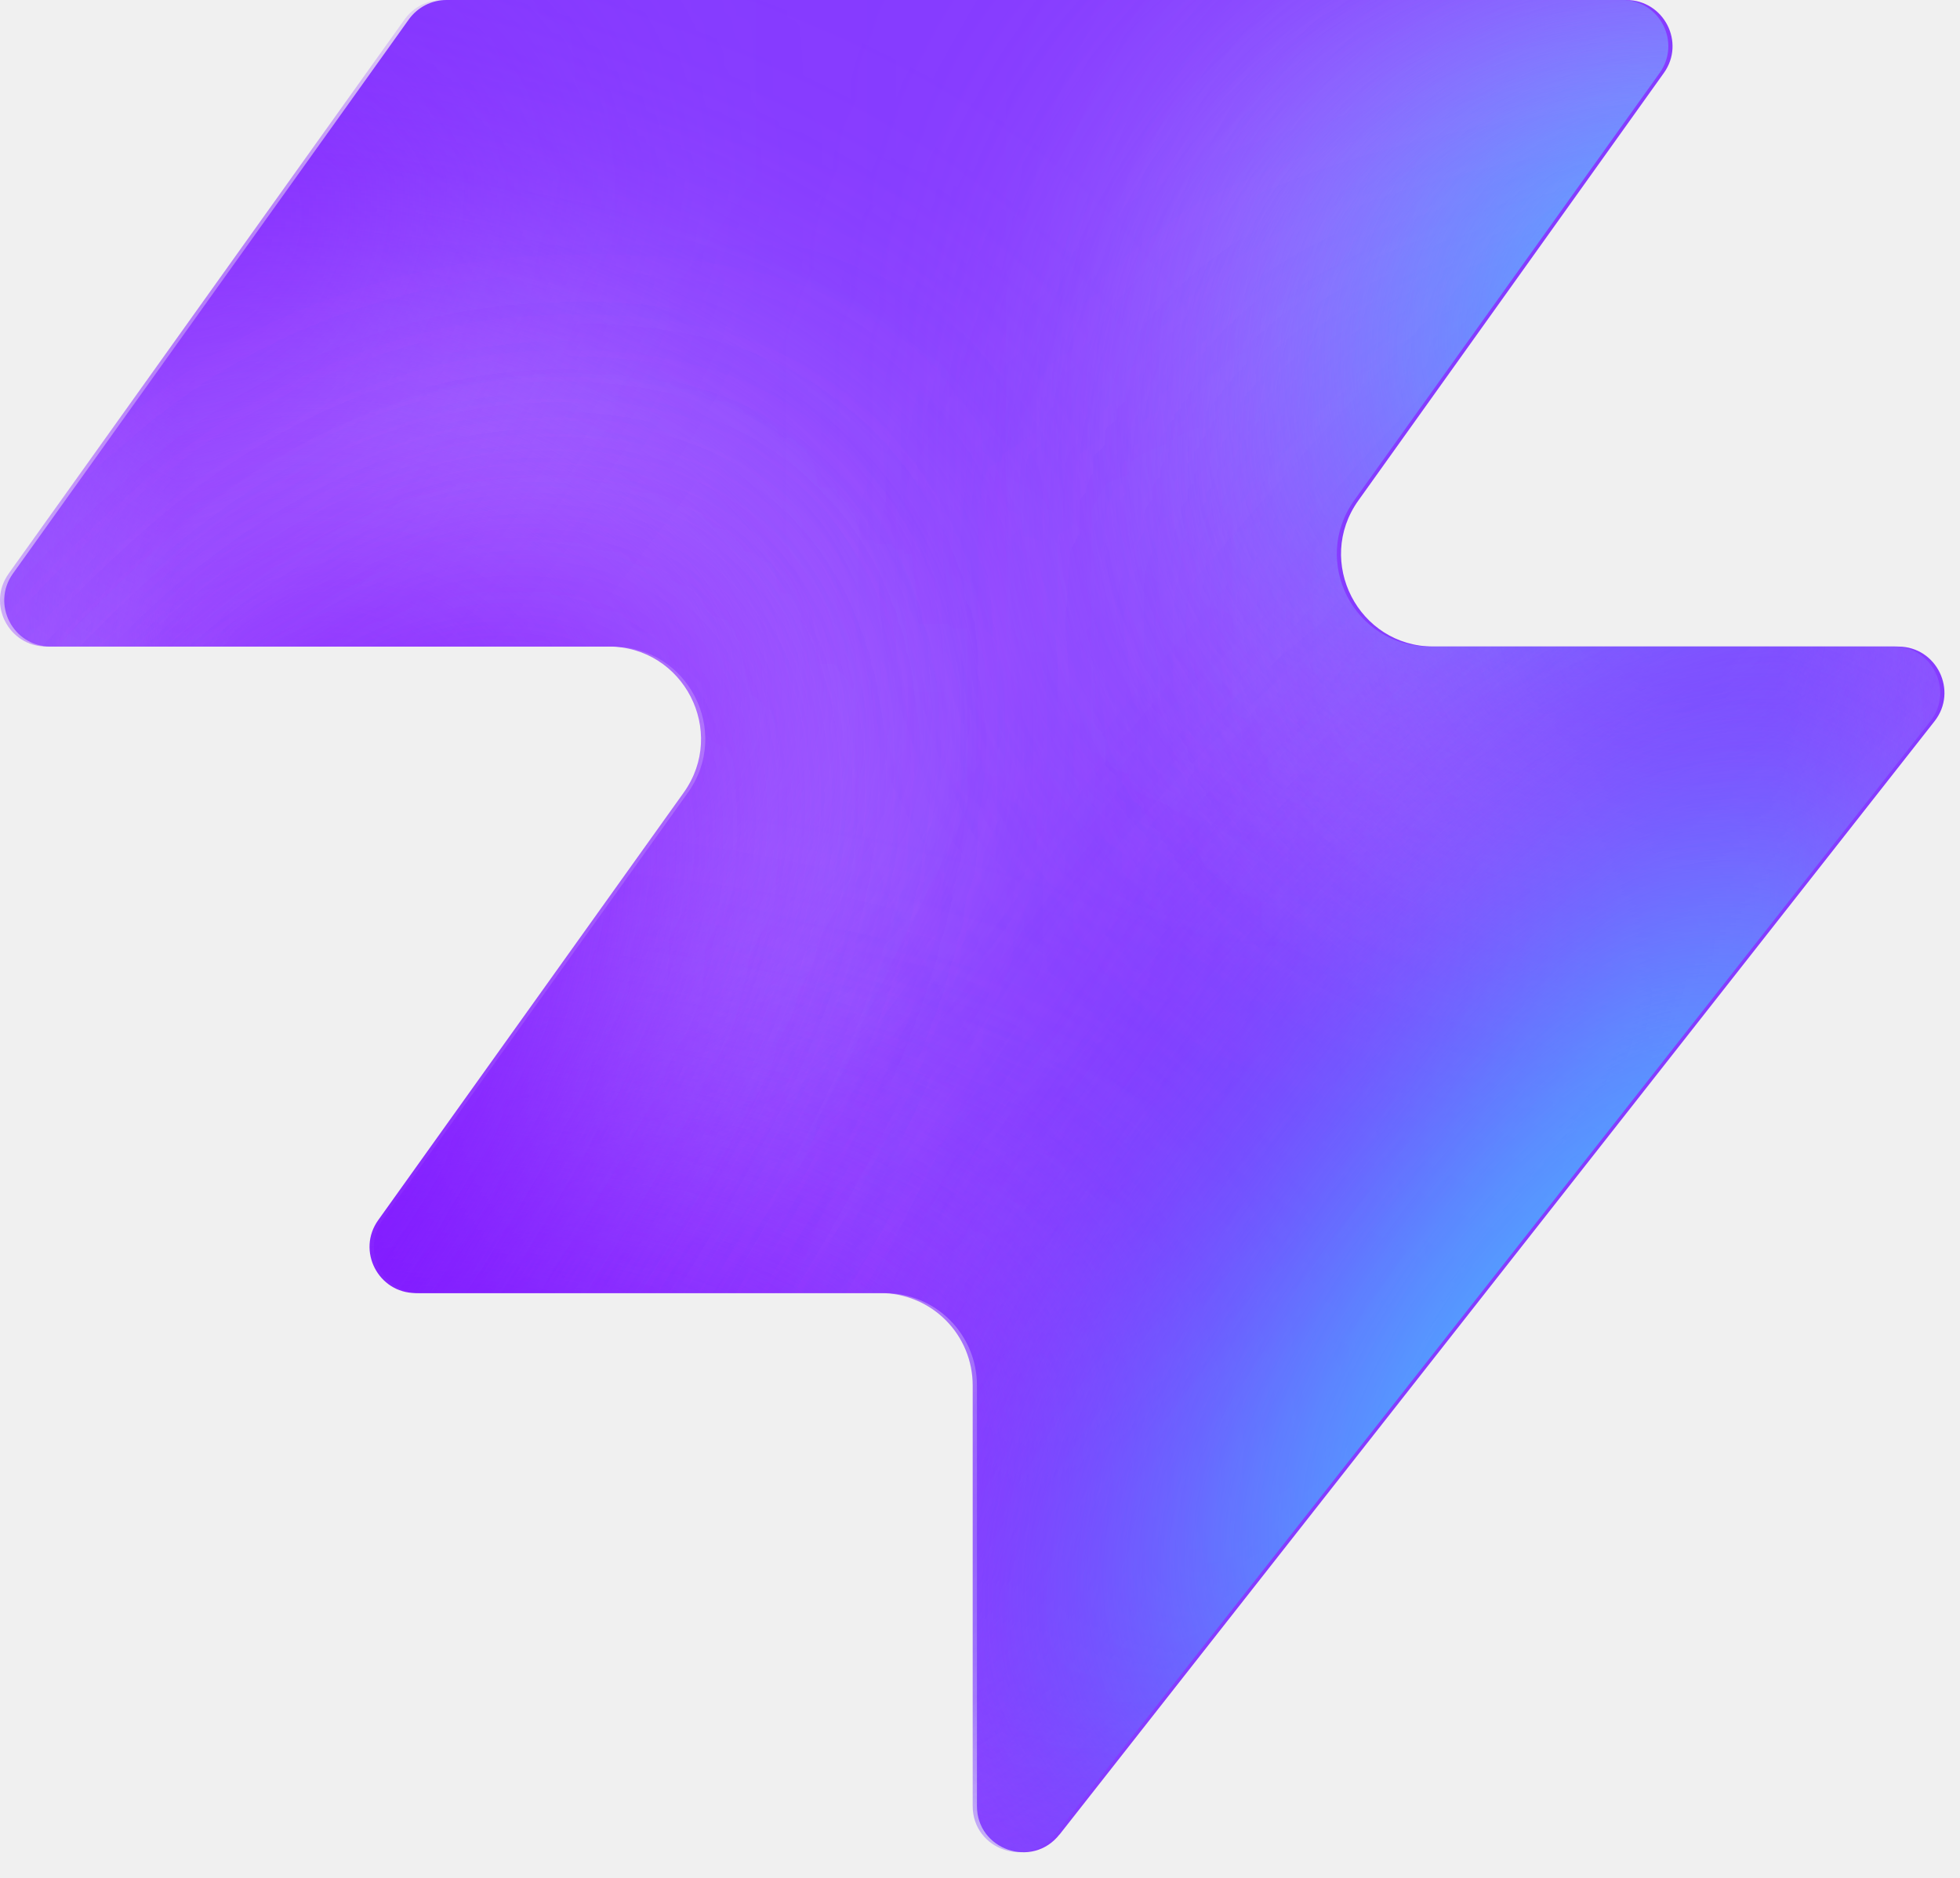
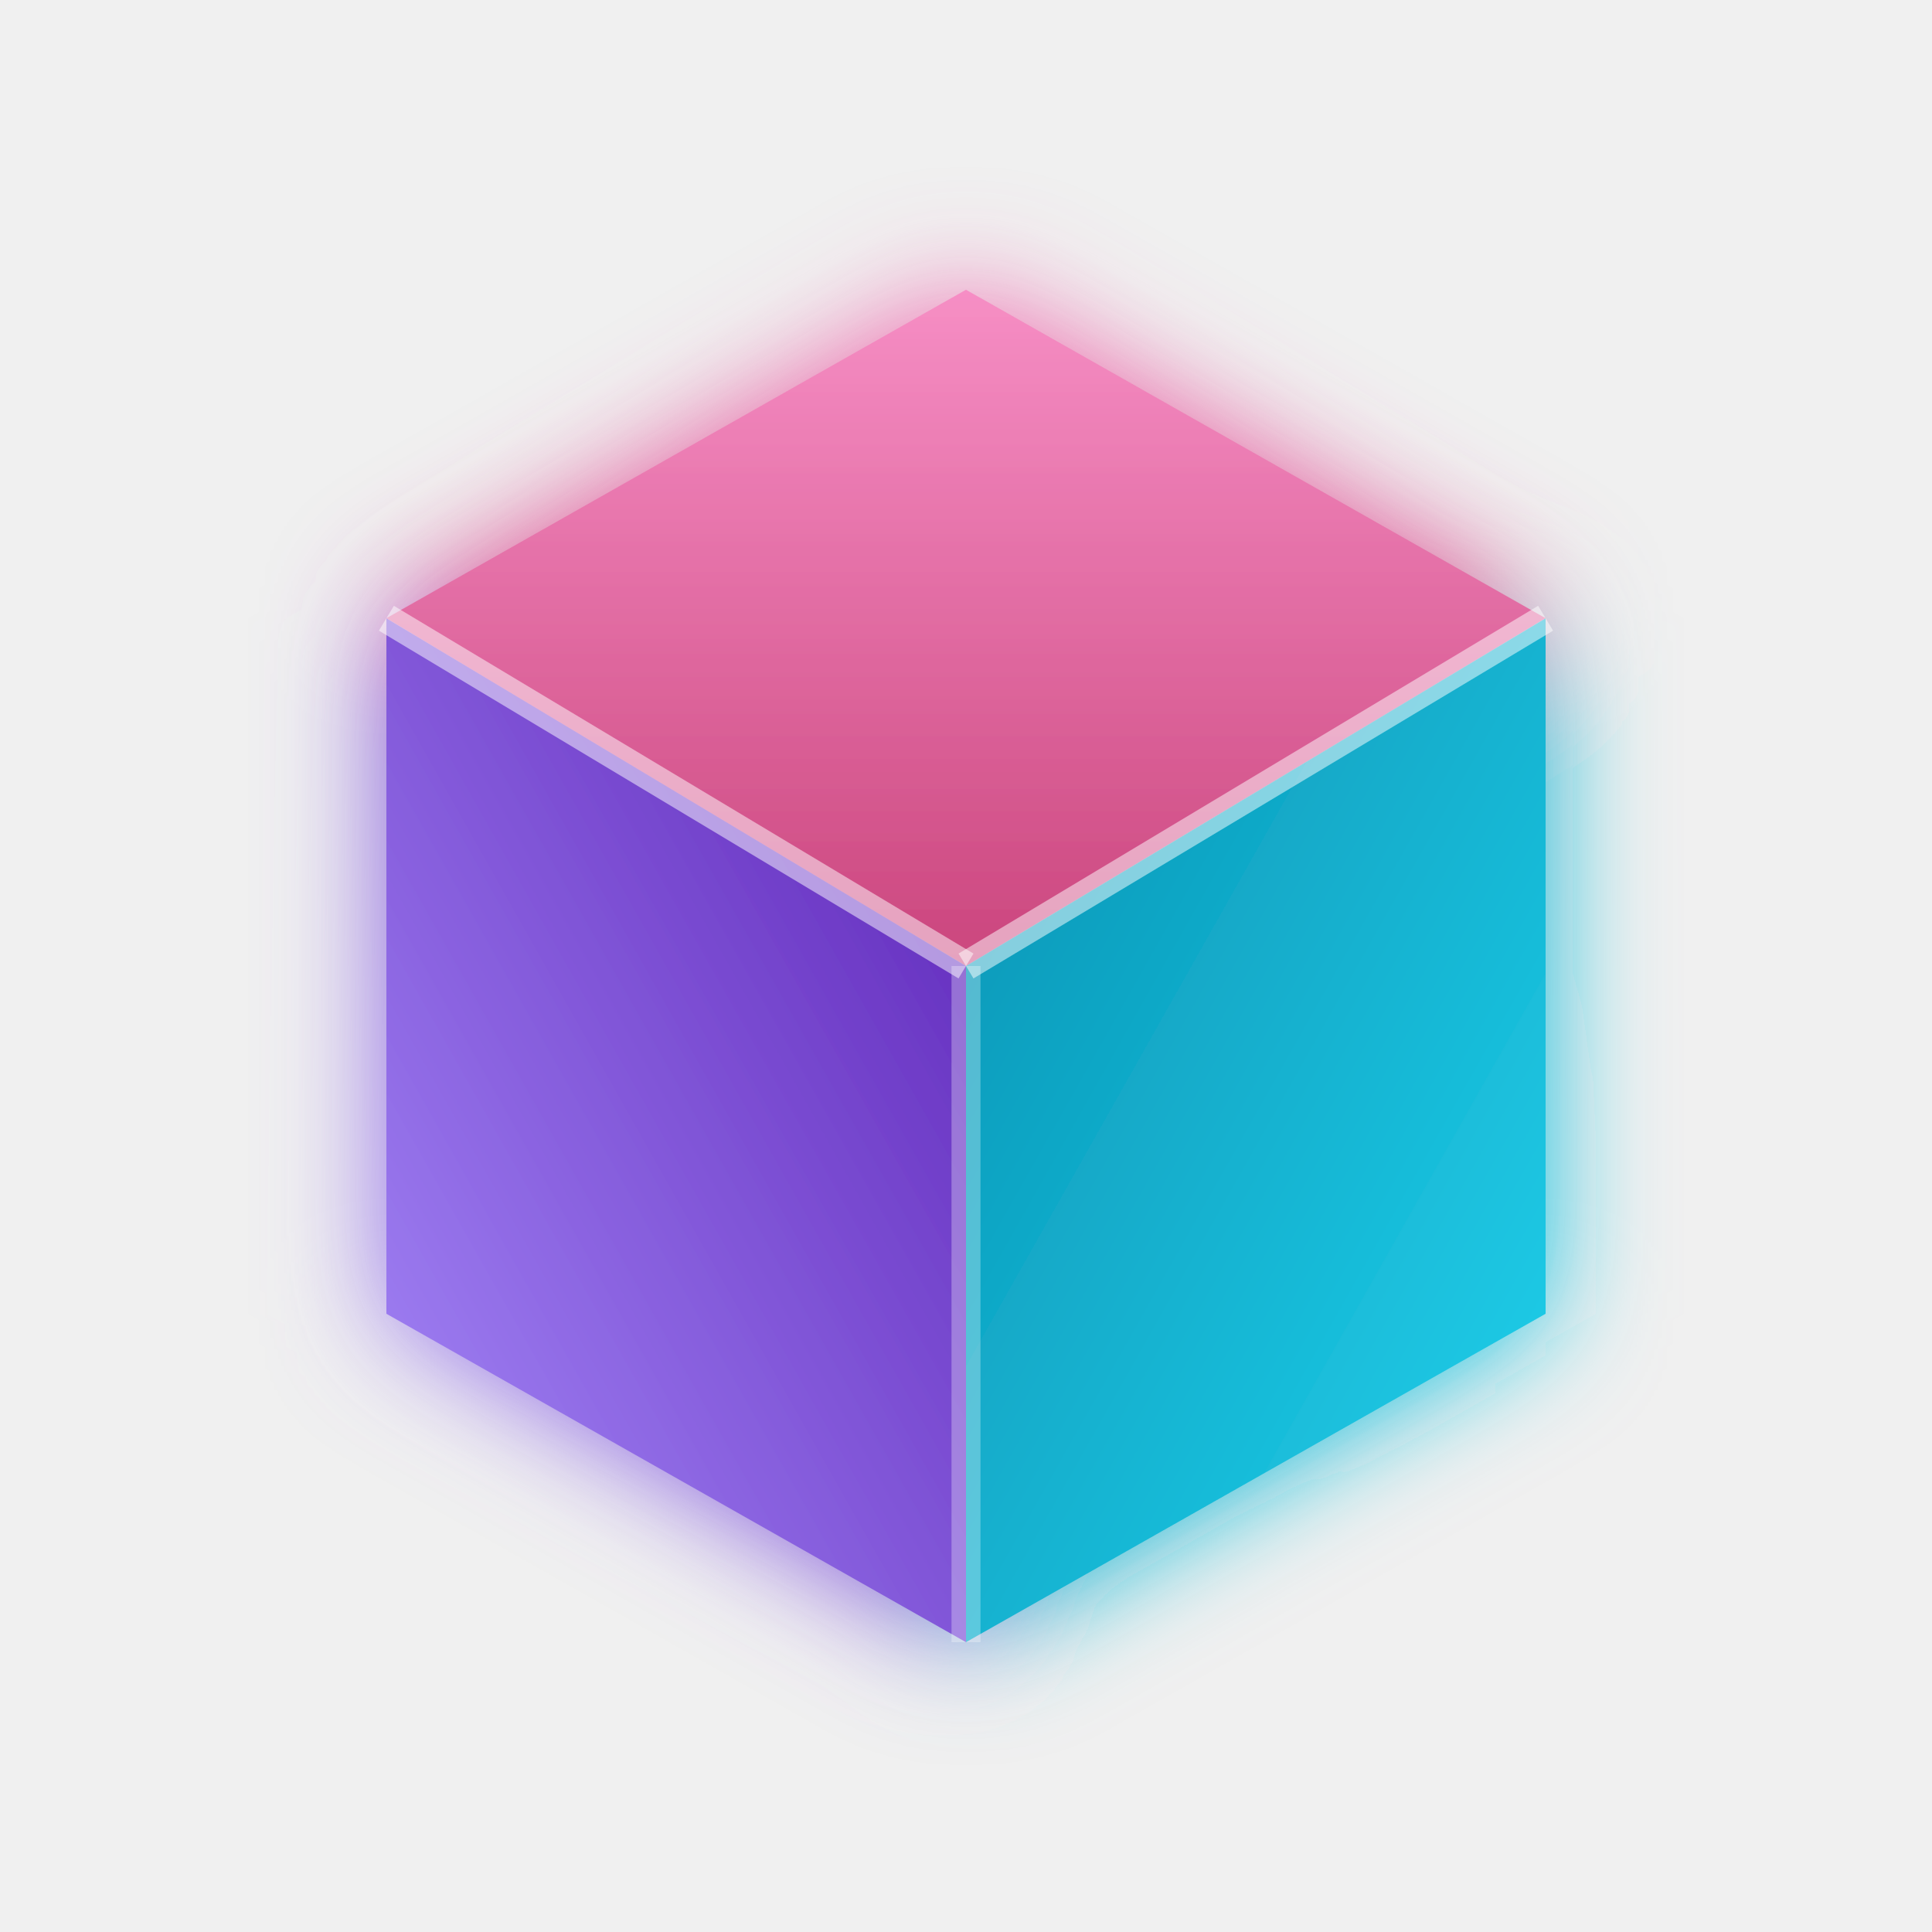
- <svg xmlns="http://www.w3.org/2000/svg" width="48" height="46" fill="none" viewBox="0 0 48 46">
-   <path fill="#863bff" d="M25.946 44.938c-.664.845-2.021.375-2.021-.698V33.937a2.26 2.26 0 0 0-2.262-2.262H10.287c-.92 0-1.456-1.04-.92-1.788l7.48-10.471c1.07-1.497 0-3.578-1.842-3.578H1.237c-.92 0-1.456-1.04-.92-1.788L10.013.474c.214-.297.556-.474.92-.474h28.894c.92 0 1.456 1.04.92 1.788l-7.48 10.471c-1.07 1.498 0 3.579 1.842 3.579h11.377c.943 0 1.473 1.088.89 1.83L25.947 44.94z" style="fill:#863bff;fill:color(display-p3 .525 .23 1);fill-opacity:1" />
-   <mask id="a" width="48" height="46" x="0" y="0" maskUnits="userSpaceOnUse" style="mask-type:alpha">
-     <path fill="#000" d="M25.842 44.938c-.664.844-2.021.375-2.021-.698V33.937a2.26 2.26 0 0 0-2.262-2.262H10.183c-.92 0-1.456-1.04-.92-1.788l7.48-10.471c1.07-1.498 0-3.579-1.842-3.579H1.133c-.92 0-1.456-1.04-.92-1.787L9.91.473c.214-.297.556-.474.92-.474h28.894c.92 0 1.456 1.04.92 1.788l-7.48 10.471c-1.07 1.498 0 3.578 1.842 3.578h11.377c.943 0 1.473 1.088.89 1.832L25.843 44.94z" style="fill:#000;fill-opacity:1" />
-   </mask>
-   <g mask="url(#a)">
-     <g filter="url(#b)">
-       <ellipse cx="5.508" cy="14.704" fill="#ede6ff" rx="5.508" ry="14.704" style="fill:#ede6ff;fill:color(display-p3 .927 .903 1);fill-opacity:1" transform="matrix(.00324 1 1 -.00324 -4.47 31.516)" />
-     </g>
-     <g filter="url(#c)">
-       <ellipse cx="10.399" cy="29.851" fill="#ede6ff" rx="10.399" ry="29.851" style="fill:#ede6ff;fill:color(display-p3 .927 .903 1);fill-opacity:1" transform="matrix(.00324 1 1 -.00324 -39.328 7.883)" />
-     </g>
-     <g filter="url(#d)">
-       <ellipse cx="5.508" cy="30.487" fill="#7e14ff" rx="5.508" ry="30.487" style="fill:#7e14ff;fill:color(display-p3 .492 .077 1);fill-opacity:1" transform="rotate(89.814 -25.913 -14.639)scale(1 -1)" />
-     </g>
-     <g filter="url(#e)">
-       <ellipse cx="5.508" cy="30.599" fill="#7e14ff" rx="5.508" ry="30.599" style="fill:#7e14ff;fill:color(display-p3 .492 .077 1);fill-opacity:1" transform="rotate(89.814 -32.644 -3.334)scale(1 -1)" />
-     </g>
-     <g filter="url(#f)">
-       <ellipse cx="5.508" cy="30.599" fill="#7e14ff" rx="5.508" ry="30.599" style="fill:#7e14ff;fill:color(display-p3 .492 .077 1);fill-opacity:1" transform="matrix(.00324 1 1 -.00324 -34.34 30.47)" />
-     </g>
-     <g filter="url(#g)">
-       <ellipse cx="14.072" cy="22.078" fill="#ede6ff" rx="14.072" ry="22.078" style="fill:#ede6ff;fill:color(display-p3 .927 .903 1);fill-opacity:1" transform="rotate(93.35 24.506 48.493)scale(-1 1)" />
-     </g>
-     <g filter="url(#h)">
-       <ellipse cx="3.47" cy="21.501" fill="#7e14ff" rx="3.47" ry="21.501" style="fill:#7e14ff;fill:color(display-p3 .492 .077 1);fill-opacity:1" transform="rotate(89.009 28.708 47.59)scale(-1 1)" />
-     </g>
-     <g filter="url(#i)">
-       <ellipse cx="3.47" cy="21.501" fill="#7e14ff" rx="3.47" ry="21.501" style="fill:#7e14ff;fill:color(display-p3 .492 .077 1);fill-opacity:1" transform="rotate(89.009 28.708 47.59)scale(-1 1)" />
-     </g>
-     <g filter="url(#j)">
-       <ellipse cx=".387" cy="8.972" fill="#7e14ff" rx="4.407" ry="29.108" style="fill:#7e14ff;fill:color(display-p3 .492 .077 1);fill-opacity:1" transform="rotate(39.51 .387 8.972)" />
-     </g>
-     <g filter="url(#k)">
-       <ellipse cx="47.523" cy="-6.092" fill="#7e14ff" rx="4.407" ry="29.108" style="fill:#7e14ff;fill:color(display-p3 .492 .077 1);fill-opacity:1" transform="rotate(37.892 47.523 -6.092)" />
-     </g>
-     <g filter="url(#l)">
-       <ellipse cx="41.412" cy="6.333" fill="#47bfff" rx="5.971" ry="9.665" style="fill:#47bfff;fill:color(display-p3 .28 .748 1);fill-opacity:1" transform="rotate(37.892 41.412 6.333)" />
-     </g>
-     <g filter="url(#m)">
-       <ellipse cx="-1.879" cy="38.332" fill="#7e14ff" rx="4.407" ry="29.108" style="fill:#7e14ff;fill:color(display-p3 .492 .077 1);fill-opacity:1" transform="rotate(37.892 -1.88 38.332)" />
-     </g>
-     <g filter="url(#n)">
-       <ellipse cx="-1.879" cy="38.332" fill="#7e14ff" rx="4.407" ry="29.108" style="fill:#7e14ff;fill:color(display-p3 .492 .077 1);fill-opacity:1" transform="rotate(37.892 -1.88 38.332)" />
-     </g>
-     <g filter="url(#o)">
-       <ellipse cx="35.651" cy="29.907" fill="#7e14ff" rx="4.407" ry="29.108" style="fill:#7e14ff;fill:color(display-p3 .492 .077 1);fill-opacity:1" transform="rotate(37.892 35.651 29.907)" />
-     </g>
-     <g filter="url(#p)">
-       <ellipse cx="38.418" cy="32.4" fill="#47bfff" rx="5.971" ry="15.297" style="fill:#47bfff;fill:color(display-p3 .28 .748 1);fill-opacity:1" transform="rotate(37.892 38.418 32.4)" />
-     </g>
-   </g>
+ <svg xmlns="http://www.w3.org/2000/svg" viewBox="0 0 100 100">
  <defs>
-     <filter id="b" width="60.045" height="41.654" x="-19.77" y="16.149" color-interpolation-filters="sRGB" filterUnits="userSpaceOnUse">
-       <feFlood flood-opacity="0" result="BackgroundImageFix" />
-       <feBlend in="SourceGraphic" in2="BackgroundImageFix" result="shape" />
-       <feGaussianBlur result="effect1_foregroundBlur_2002_17158" stdDeviation="7.659" />
-     </filter>
-     <filter id="c" width="90.34" height="51.437" x="-54.613" y="-7.533" color-interpolation-filters="sRGB" filterUnits="userSpaceOnUse">
-       <feFlood flood-opacity="0" result="BackgroundImageFix" />
-       <feBlend in="SourceGraphic" in2="BackgroundImageFix" result="shape" />
-       <feGaussianBlur result="effect1_foregroundBlur_2002_17158" stdDeviation="7.659" />
-     </filter>
-     <filter id="d" width="79.355" height="29.4" x="-49.64" y="2.03" color-interpolation-filters="sRGB" filterUnits="userSpaceOnUse">
-       <feFlood flood-opacity="0" result="BackgroundImageFix" />
-       <feBlend in="SourceGraphic" in2="BackgroundImageFix" result="shape" />
-       <feGaussianBlur result="effect1_foregroundBlur_2002_17158" stdDeviation="4.596" />
-     </filter>
-     <filter id="e" width="79.579" height="29.4" x="-45.045" y="20.029" color-interpolation-filters="sRGB" filterUnits="userSpaceOnUse">
-       <feFlood flood-opacity="0" result="BackgroundImageFix" />
-       <feBlend in="SourceGraphic" in2="BackgroundImageFix" result="shape" />
-       <feGaussianBlur result="effect1_foregroundBlur_2002_17158" stdDeviation="4.596" />
-     </filter>
-     <filter id="f" width="79.579" height="29.4" x="-43.513" y="21.178" color-interpolation-filters="sRGB" filterUnits="userSpaceOnUse">
-       <feFlood flood-opacity="0" result="BackgroundImageFix" />
-       <feBlend in="SourceGraphic" in2="BackgroundImageFix" result="shape" />
-       <feGaussianBlur result="effect1_foregroundBlur_2002_17158" stdDeviation="4.596" />
-     </filter>
-     <filter id="g" width="74.749" height="58.852" x="15.756" y="-17.901" color-interpolation-filters="sRGB" filterUnits="userSpaceOnUse">
-       <feFlood flood-opacity="0" result="BackgroundImageFix" />
-       <feBlend in="SourceGraphic" in2="BackgroundImageFix" result="shape" />
-       <feGaussianBlur result="effect1_foregroundBlur_2002_17158" stdDeviation="7.659" />
-     </filter>
-     <filter id="h" width="61.377" height="25.362" x="23.548" y="2.284" color-interpolation-filters="sRGB" filterUnits="userSpaceOnUse">
-       <feFlood flood-opacity="0" result="BackgroundImageFix" />
-       <feBlend in="SourceGraphic" in2="BackgroundImageFix" result="shape" />
-       <feGaussianBlur result="effect1_foregroundBlur_2002_17158" stdDeviation="4.596" />
-     </filter>
-     <filter id="i" width="61.377" height="25.362" x="23.548" y="2.284" color-interpolation-filters="sRGB" filterUnits="userSpaceOnUse">
-       <feFlood flood-opacity="0" result="BackgroundImageFix" />
-       <feBlend in="SourceGraphic" in2="BackgroundImageFix" result="shape" />
-       <feGaussianBlur result="effect1_foregroundBlur_2002_17158" stdDeviation="4.596" />
-     </filter>
-     <filter id="j" width="56.045" height="63.649" x="-27.636" y="-22.853" color-interpolation-filters="sRGB" filterUnits="userSpaceOnUse">
-       <feFlood flood-opacity="0" result="BackgroundImageFix" />
-       <feBlend in="SourceGraphic" in2="BackgroundImageFix" result="shape" />
-       <feGaussianBlur result="effect1_foregroundBlur_2002_17158" stdDeviation="4.596" />
-     </filter>
-     <filter id="k" width="54.814" height="64.646" x="20.116" y="-38.415" color-interpolation-filters="sRGB" filterUnits="userSpaceOnUse">
-       <feFlood flood-opacity="0" result="BackgroundImageFix" />
-       <feBlend in="SourceGraphic" in2="BackgroundImageFix" result="shape" />
-       <feGaussianBlur result="effect1_foregroundBlur_2002_17158" stdDeviation="4.596" />
-     </filter>
-     <filter id="l" width="33.541" height="35.313" x="24.641" y="-11.323" color-interpolation-filters="sRGB" filterUnits="userSpaceOnUse">
-       <feFlood flood-opacity="0" result="BackgroundImageFix" />
-       <feBlend in="SourceGraphic" in2="BackgroundImageFix" result="shape" />
-       <feGaussianBlur result="effect1_foregroundBlur_2002_17158" stdDeviation="4.596" />
-     </filter>
-     <filter id="m" width="54.814" height="64.646" x="-29.286" y="6.009" color-interpolation-filters="sRGB" filterUnits="userSpaceOnUse">
-       <feFlood flood-opacity="0" result="BackgroundImageFix" />
-       <feBlend in="SourceGraphic" in2="BackgroundImageFix" result="shape" />
-       <feGaussianBlur result="effect1_foregroundBlur_2002_17158" stdDeviation="4.596" />
-     </filter>
-     <filter id="n" width="54.814" height="64.646" x="-29.286" y="6.009" color-interpolation-filters="sRGB" filterUnits="userSpaceOnUse">
-       <feFlood flood-opacity="0" result="BackgroundImageFix" />
-       <feBlend in="SourceGraphic" in2="BackgroundImageFix" result="shape" />
-       <feGaussianBlur result="effect1_foregroundBlur_2002_17158" stdDeviation="4.596" />
-     </filter>
-     <filter id="o" width="54.814" height="64.646" x="8.244" y="-2.416" color-interpolation-filters="sRGB" filterUnits="userSpaceOnUse">
-       <feFlood flood-opacity="0" result="BackgroundImageFix" />
-       <feBlend in="SourceGraphic" in2="BackgroundImageFix" result="shape" />
-       <feGaussianBlur result="effect1_foregroundBlur_2002_17158" stdDeviation="4.596" />
-     </filter>
-     <filter id="p" width="39.409" height="43.623" x="18.713" y="10.588" color-interpolation-filters="sRGB" filterUnits="userSpaceOnUse">
-       <feFlood flood-opacity="0" result="BackgroundImageFix" />
-       <feBlend in="SourceGraphic" in2="BackgroundImageFix" result="shape" />
-       <feGaussianBlur result="effect1_foregroundBlur_2002_17158" stdDeviation="4.596" />
+     <linearGradient id="top" x1="0%" y1="100%" x2="0%" y2="0%">
+       <stop offset="0%" stop-color="#be185d" />
+       <stop offset="100%" stop-color="#f472b6" />
+     </linearGradient>
+     <linearGradient id="left" x1="100%" y1="0%" x2="0%" y2="100%">
+       <stop offset="0%" stop-color="#5b21b6" />
+       <stop offset="100%" stop-color="#a78bfa" />
+     </linearGradient>
+     <linearGradient id="right" x1="0%" y1="0%" x2="100%" y2="100%">
+       <stop offset="0%" stop-color="#0891b2" />
+       <stop offset="100%" stop-color="#22d3ee" />
+     </linearGradient>
+     <filter id="glow" x="-20%" y="-20%" width="140%" height="140%">
+       <feGaussianBlur stdDeviation="3" result="blur" />
+       <feComposite in="SourceGraphic" in2="blur" operator="over" />
    </filter>
  </defs>
+   <g filter="url(#glow)">
+     <polygon points="50,50 20,32 50,15 80,32" fill="url(#top)" />
+     <polygon points="50,50 50,85 20,68 20,32" fill="url(#left)" />
+     <polygon points="50,50 80,32 80,68 50,85" fill="url(#right)" />
+   </g>
+   <polygon points="50,50 20,32 50,15 80,32" fill="#ffffff" opacity="0.2" />
+   <polyline points="50,50 50,85" stroke="#ffffff" stroke-width="1.5" opacity="0.3" />
+   <polyline points="50,50 20,32" stroke="#ffffff" stroke-width="1.5" opacity="0.5" />
+   <polyline points="50,50 80,32" stroke="#ffffff" stroke-width="1.5" opacity="0.5" />
</svg>
